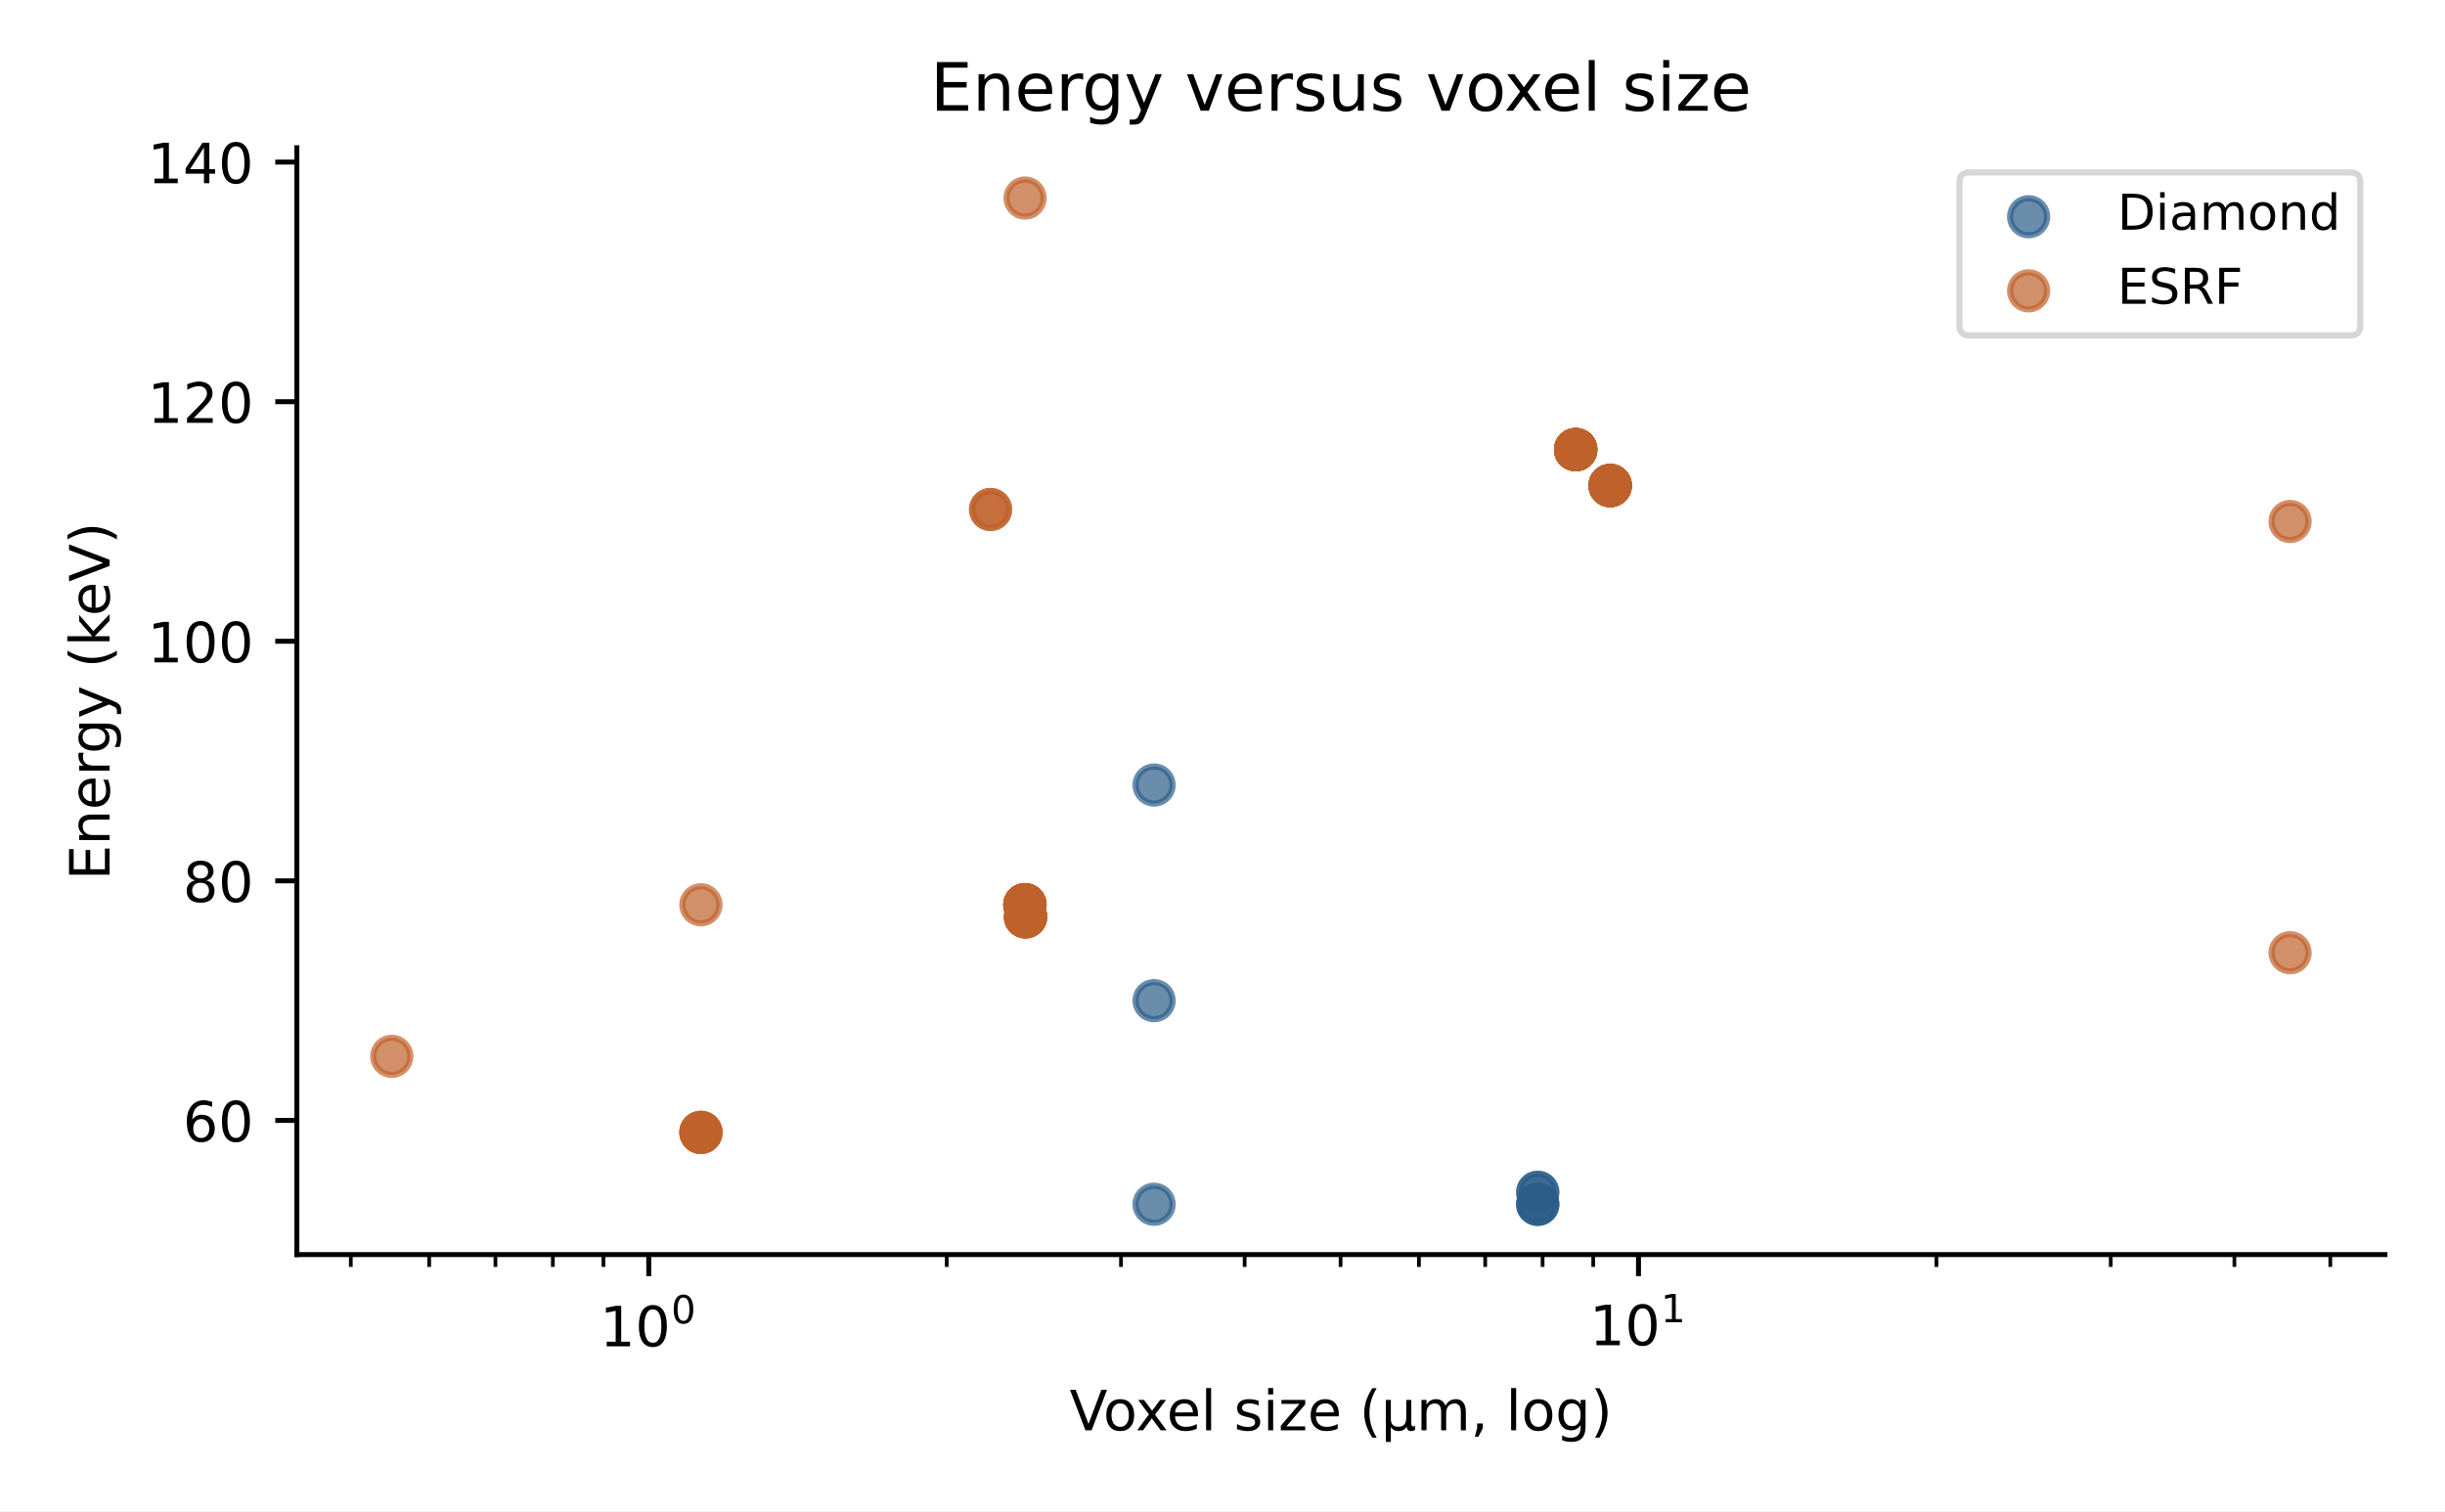
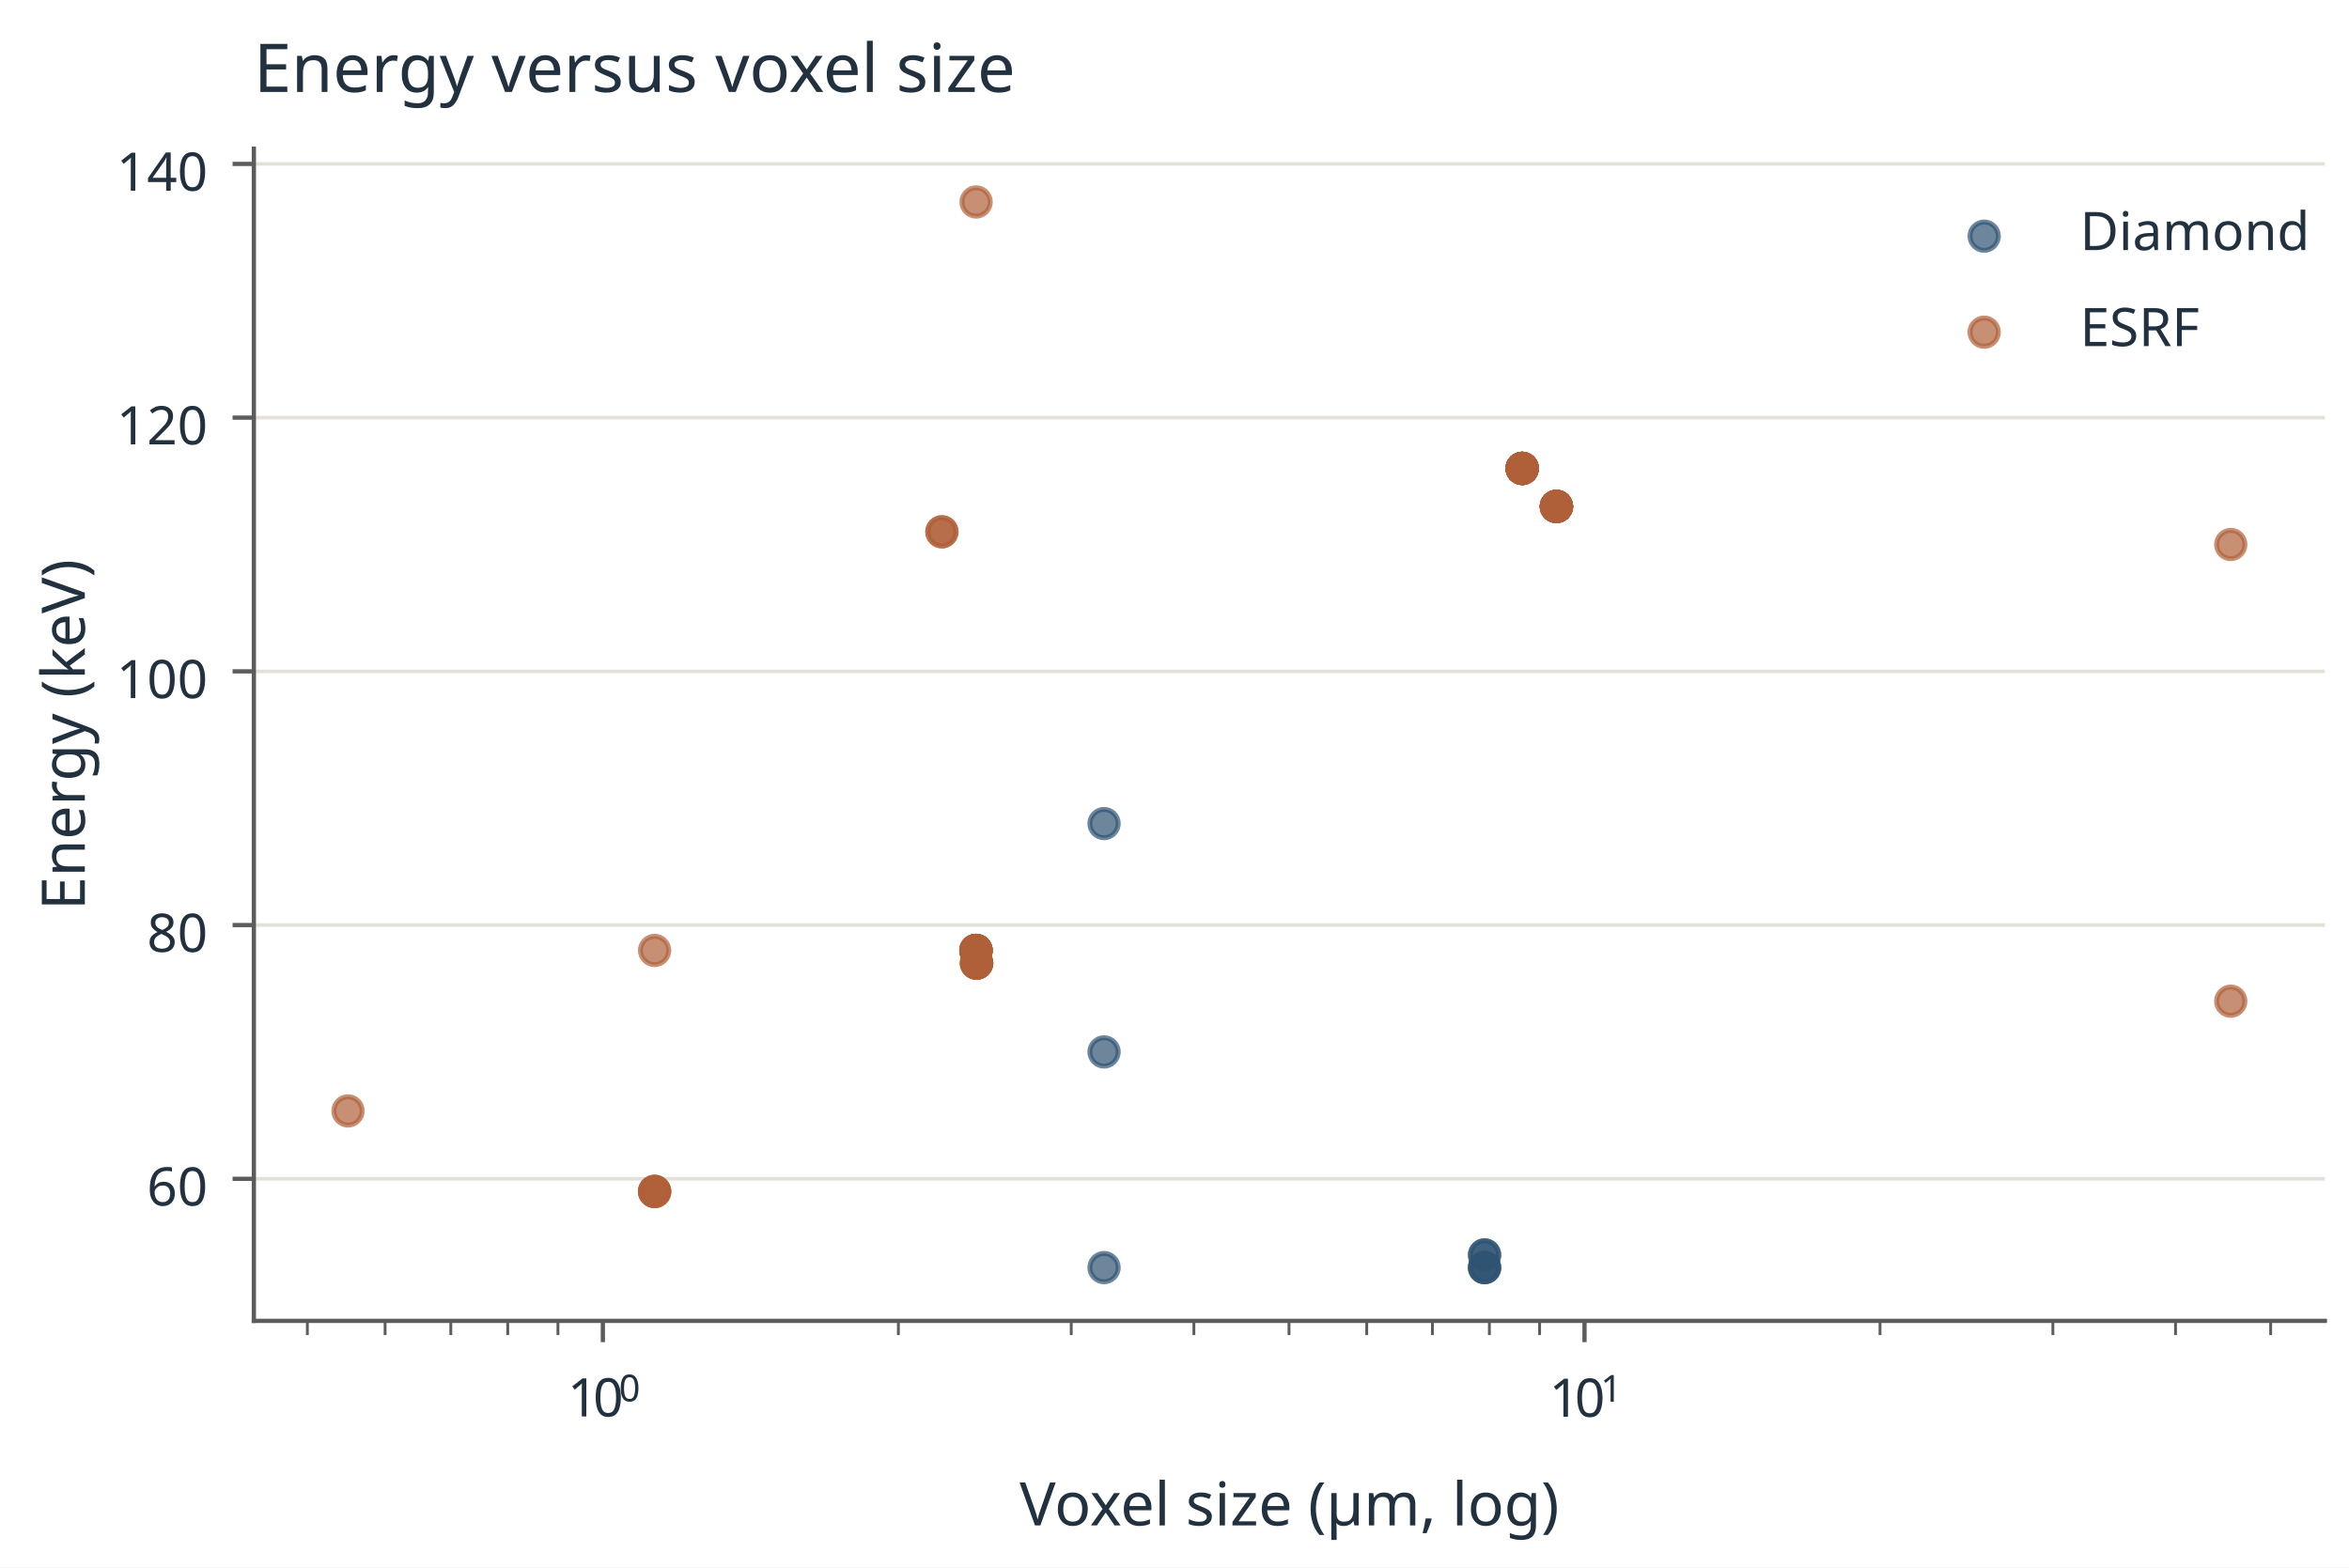
- <svg xmlns="http://www.w3.org/2000/svg" xmlns:xlink="http://www.w3.org/1999/xlink" width="396pt" height="244.8pt" viewBox="0 0 396 244.8" version="1.1">
+ <svg xmlns="http://www.w3.org/2000/svg" xmlns:xlink="http://www.w3.org/1999/xlink" width="331.2pt" height="221.04pt" viewBox="0 0 331.2 221.04" version="1.1">
  <defs>
    <style type="text/css">*{stroke-linejoin: round; stroke-linecap: butt}</style>
  </defs>
  <g id="figure_1">
    <g id="patch_1">
-       <path d="M 0 244.8  L 396 244.8  L 396 0  L 0 0  z " style="fill: #ffffff" />
+       <path d="M 0 221.04  L 331.2 221.04  L 331.2 0  L 0 0  z " style="fill: #ffffff" />
    </g>
    <g id="axes_1">
      <g id="patch_2">
-         <path d="M 48.082 203.196  L 386.28 203.196  L 386.28 23.925  L 48.082 23.925  z " style="fill: #ffffff" />
-       </g>
-       <g id="PathCollection_1">
-         <defs>
-           <path id="m88c95cbcda" d="M 0 3  C 0.796 3 1.559 2.684 2.121 2.121  C 2.684 1.559 3 0.796 3 0  C 3 -0.796 2.684 -1.559 2.121 -2.121  C 1.559 -2.684 0.796 -3 0 -3  C -0.796 -3 -1.559 -2.684 -2.121 -2.121  C -2.684 -1.559 -3 -0.796 -3 0  C -3 0.796 -2.684 1.559 -2.121 2.121  C -1.559 2.684 -0.796 3 0 3  z " style="stroke: #2b5d8a; stroke-opacity: 0.7" />
-         </defs>
-         <g clip-path="url(#pf3a7c015e3)">
-           <use xlink:href="#m88c95cbcda" x="249.055" y="195.047" style="fill: #2b5d8a; fill-opacity: 0.7; stroke: #2b5d8a; stroke-opacity: 0.7" />
-           <use xlink:href="#m88c95cbcda" x="186.917" y="195.047" style="fill: #2b5d8a; fill-opacity: 0.7; stroke: #2b5d8a; stroke-opacity: 0.7" />
-           <use xlink:href="#m88c95cbcda" x="249.055" y="195.047" style="fill: #2b5d8a; fill-opacity: 0.7; stroke: #2b5d8a; stroke-opacity: 0.7" />
-           <use xlink:href="#m88c95cbcda" x="186.917" y="162.064" style="fill: #2b5d8a; fill-opacity: 0.7; stroke: #2b5d8a; stroke-opacity: 0.7" />
-           <use xlink:href="#m88c95cbcda" x="186.917" y="127.142" style="fill: #2b5d8a; fill-opacity: 0.7; stroke: #2b5d8a; stroke-opacity: 0.7" />
-           <use xlink:href="#m88c95cbcda" x="249.055" y="195.047" style="fill: #2b5d8a; fill-opacity: 0.7; stroke: #2b5d8a; stroke-opacity: 0.7" />
-           <use xlink:href="#m88c95cbcda" x="249.055" y="193.107" style="fill: #2b5d8a; fill-opacity: 0.7; stroke: #2b5d8a; stroke-opacity: 0.7" />
-           <use xlink:href="#m88c95cbcda" x="249.055" y="193.107" style="fill: #2b5d8a; fill-opacity: 0.7; stroke: #2b5d8a; stroke-opacity: 0.7" />
-         </g>
-       </g>
-       <g id="PathCollection_2">
-         <defs>
-           <path id="mddfbf66aee" d="M 0 3  C 0.796 3 1.559 2.684 2.121 2.121  C 2.684 1.559 3 0.796 3 0  C 3 -0.796 2.684 -1.559 2.121 -2.121  C 1.559 -2.684 0.796 -3 0 -3  C -0.796 -3 -1.559 -2.684 -2.121 -2.121  C -2.684 -1.559 -3 -0.796 -3 0  C -3 0.796 -2.684 1.559 -2.121 2.121  C -1.559 2.684 -0.796 3 0 3  z " style="stroke: #c0612b; stroke-opacity: 0.7" />
-         </defs>
-         <g clip-path="url(#pf3a7c015e3)">
-           <use xlink:href="#mddfbf66aee" x="255.201" y="72.817" style="fill: #c0612b; fill-opacity: 0.7; stroke: #c0612b; stroke-opacity: 0.7" />
-           <use xlink:href="#mddfbf66aee" x="166.053" y="148.483" style="fill: #c0612b; fill-opacity: 0.7; stroke: #c0612b; stroke-opacity: 0.7" />
-           <use xlink:href="#mddfbf66aee" x="260.788" y="78.638" style="fill: #c0612b; fill-opacity: 0.7; stroke: #c0612b; stroke-opacity: 0.7" />
-           <use xlink:href="#mddfbf66aee" x="260.788" y="78.638" style="fill: #c0612b; fill-opacity: 0.7; stroke: #c0612b; stroke-opacity: 0.7" />
-           <use xlink:href="#mddfbf66aee" x="166.111" y="148.483" style="fill: #c0612b; fill-opacity: 0.7; stroke: #c0612b; stroke-opacity: 0.7" />
-           <use xlink:href="#mddfbf66aee" x="166.111" y="148.483" style="fill: #c0612b; fill-opacity: 0.7; stroke: #c0612b; stroke-opacity: 0.7" />
-           <use xlink:href="#mddfbf66aee" x="113.522" y="183.406" style="fill: #c0612b; fill-opacity: 0.7; stroke: #c0612b; stroke-opacity: 0.7" />
-           <use xlink:href="#mddfbf66aee" x="165.995" y="146.543" style="fill: #c0612b; fill-opacity: 0.7; stroke: #c0612b; stroke-opacity: 0.7" />
-           <use xlink:href="#mddfbf66aee" x="255.201" y="72.817" style="fill: #c0612b; fill-opacity: 0.7; stroke: #c0612b; stroke-opacity: 0.7" />
-           <use xlink:href="#mddfbf66aee" x="255.201" y="72.817" style="fill: #c0612b; fill-opacity: 0.7; stroke: #c0612b; stroke-opacity: 0.7" />
-           <use xlink:href="#mddfbf66aee" x="260.788" y="78.638" style="fill: #c0612b; fill-opacity: 0.7; stroke: #c0612b; stroke-opacity: 0.7" />
-           <use xlink:href="#mddfbf66aee" x="260.788" y="78.638" style="fill: #c0612b; fill-opacity: 0.7; stroke: #c0612b; stroke-opacity: 0.7" />
-           <use xlink:href="#mddfbf66aee" x="260.788" y="78.638" style="fill: #c0612b; fill-opacity: 0.7; stroke: #c0612b; stroke-opacity: 0.7" />
-           <use xlink:href="#mddfbf66aee" x="255.201" y="72.817" style="fill: #c0612b; fill-opacity: 0.7; stroke: #c0612b; stroke-opacity: 0.7" />
-           <use xlink:href="#mddfbf66aee" x="255.201" y="72.817" style="fill: #c0612b; fill-opacity: 0.7; stroke: #c0612b; stroke-opacity: 0.7" />
-           <use xlink:href="#mddfbf66aee" x="165.995" y="146.543" style="fill: #c0612b; fill-opacity: 0.7; stroke: #c0612b; stroke-opacity: 0.7" />
-           <use xlink:href="#mddfbf66aee" x="255.201" y="72.817" style="fill: #c0612b; fill-opacity: 0.7; stroke: #c0612b; stroke-opacity: 0.7" />
-           <use xlink:href="#mddfbf66aee" x="255.201" y="72.817" style="fill: #c0612b; fill-opacity: 0.7; stroke: #c0612b; stroke-opacity: 0.7" />
-           <use xlink:href="#mddfbf66aee" x="160.439" y="82.518" style="fill: #c0612b; fill-opacity: 0.7; stroke: #c0612b; stroke-opacity: 0.7" />
-           <use xlink:href="#mddfbf66aee" x="260.788" y="78.638" style="fill: #c0612b; fill-opacity: 0.7; stroke: #c0612b; stroke-opacity: 0.7" />
-           <use xlink:href="#mddfbf66aee" x="255.201" y="72.817" style="fill: #c0612b; fill-opacity: 0.7; stroke: #c0612b; stroke-opacity: 0.7" />
-           <use xlink:href="#mddfbf66aee" x="255.201" y="72.817" style="fill: #c0612b; fill-opacity: 0.7; stroke: #c0612b; stroke-opacity: 0.7" />
-           <use xlink:href="#mddfbf66aee" x="255.201" y="72.817" style="fill: #c0612b; fill-opacity: 0.7; stroke: #c0612b; stroke-opacity: 0.7" />
-           <use xlink:href="#mddfbf66aee" x="255.201" y="72.817" style="fill: #c0612b; fill-opacity: 0.7; stroke: #c0612b; stroke-opacity: 0.7" />
-           <use xlink:href="#mddfbf66aee" x="160.439" y="82.518" style="fill: #c0612b; fill-opacity: 0.7; stroke: #c0612b; stroke-opacity: 0.7" />
-           <use xlink:href="#mddfbf66aee" x="260.788" y="78.638" style="fill: #c0612b; fill-opacity: 0.7; stroke: #c0612b; stroke-opacity: 0.7" />
-           <use xlink:href="#mddfbf66aee" x="63.455" y="171.086" style="fill: #c0612b; fill-opacity: 0.7; stroke: #c0612b; stroke-opacity: 0.7" />
-           <use xlink:href="#mddfbf66aee" x="255.201" y="72.817" style="fill: #c0612b; fill-opacity: 0.7; stroke: #c0612b; stroke-opacity: 0.7" />
-           <use xlink:href="#mddfbf66aee" x="260.788" y="78.638" style="fill: #c0612b; fill-opacity: 0.7; stroke: #c0612b; stroke-opacity: 0.7" />
-           <use xlink:href="#mddfbf66aee" x="260.788" y="78.638" style="fill: #c0612b; fill-opacity: 0.7; stroke: #c0612b; stroke-opacity: 0.7" />
-           <use xlink:href="#mddfbf66aee" x="113.522" y="183.406" style="fill: #c0612b; fill-opacity: 0.7; stroke: #c0612b; stroke-opacity: 0.7" />
-           <use xlink:href="#mddfbf66aee" x="165.995" y="146.543" style="fill: #c0612b; fill-opacity: 0.7; stroke: #c0612b; stroke-opacity: 0.7" />
-           <use xlink:href="#mddfbf66aee" x="260.788" y="78.638" style="fill: #c0612b; fill-opacity: 0.7; stroke: #c0612b; stroke-opacity: 0.7" />
-           <use xlink:href="#mddfbf66aee" x="260.818" y="78.638" style="fill: #c0612b; fill-opacity: 0.7; stroke: #c0612b; stroke-opacity: 0.7" />
-           <use xlink:href="#mddfbf66aee" x="166.111" y="148.483" style="fill: #c0612b; fill-opacity: 0.7; stroke: #c0612b; stroke-opacity: 0.7" />
-           <use xlink:href="#mddfbf66aee" x="260.788" y="78.638" style="fill: #c0612b; fill-opacity: 0.7; stroke: #c0612b; stroke-opacity: 0.7" />
-           <use xlink:href="#mddfbf66aee" x="166.111" y="148.483" style="fill: #c0612b; fill-opacity: 0.7; stroke: #c0612b; stroke-opacity: 0.7" />
-           <use xlink:href="#mddfbf66aee" x="260.788" y="78.638" style="fill: #c0612b; fill-opacity: 0.7; stroke: #c0612b; stroke-opacity: 0.7" />
-           <use xlink:href="#mddfbf66aee" x="260.788" y="78.638" style="fill: #c0612b; fill-opacity: 0.7; stroke: #c0612b; stroke-opacity: 0.7" />
-           <use xlink:href="#mddfbf66aee" x="166.111" y="148.483" style="fill: #c0612b; fill-opacity: 0.7; stroke: #c0612b; stroke-opacity: 0.7" />
-           <use xlink:href="#mddfbf66aee" x="255.201" y="72.817" style="fill: #c0612b; fill-opacity: 0.7; stroke: #c0612b; stroke-opacity: 0.7" />
-           <use xlink:href="#mddfbf66aee" x="165.995" y="146.543" style="fill: #c0612b; fill-opacity: 0.7; stroke: #c0612b; stroke-opacity: 0.7" />
-           <use xlink:href="#mddfbf66aee" x="255.201" y="72.817" style="fill: #c0612b; fill-opacity: 0.7; stroke: #c0612b; stroke-opacity: 0.7" />
-           <use xlink:href="#mddfbf66aee" x="255.201" y="72.817" style="fill: #c0612b; fill-opacity: 0.7; stroke: #c0612b; stroke-opacity: 0.7" />
-           <use xlink:href="#mddfbf66aee" x="165.995" y="146.543" style="fill: #c0612b; fill-opacity: 0.7; stroke: #c0612b; stroke-opacity: 0.7" />
-           <use xlink:href="#mddfbf66aee" x="260.788" y="78.638" style="fill: #c0612b; fill-opacity: 0.7; stroke: #c0612b; stroke-opacity: 0.7" />
-           <use xlink:href="#mddfbf66aee" x="165.995" y="146.543" style="fill: #c0612b; fill-opacity: 0.7; stroke: #c0612b; stroke-opacity: 0.7" />
-           <use xlink:href="#mddfbf66aee" x="113.522" y="183.406" style="fill: #c0612b; fill-opacity: 0.7; stroke: #c0612b; stroke-opacity: 0.7" />
-           <use xlink:href="#mddfbf66aee" x="165.995" y="146.543" style="fill: #c0612b; fill-opacity: 0.7; stroke: #c0612b; stroke-opacity: 0.7" />
-           <use xlink:href="#mddfbf66aee" x="165.995" y="146.543" style="fill: #c0612b; fill-opacity: 0.7; stroke: #c0612b; stroke-opacity: 0.7" />
-           <use xlink:href="#mddfbf66aee" x="165.995" y="146.543" style="fill: #c0612b; fill-opacity: 0.7; stroke: #c0612b; stroke-opacity: 0.7" />
-           <use xlink:href="#mddfbf66aee" x="113.522" y="183.406" style="fill: #c0612b; fill-opacity: 0.7; stroke: #c0612b; stroke-opacity: 0.7" />
-           <use xlink:href="#mddfbf66aee" x="166.024" y="146.543" style="fill: #c0612b; fill-opacity: 0.7; stroke: #c0612b; stroke-opacity: 0.7" />
-           <use xlink:href="#mddfbf66aee" x="370.907" y="84.458" style="fill: #c0612b; fill-opacity: 0.7; stroke: #c0612b; stroke-opacity: 0.7" />
-           <use xlink:href="#mddfbf66aee" x="370.907" y="154.304" style="fill: #c0612b; fill-opacity: 0.7; stroke: #c0612b; stroke-opacity: 0.7" />
-           <use xlink:href="#mddfbf66aee" x="166.024" y="146.543" style="fill: #c0612b; fill-opacity: 0.7; stroke: #c0612b; stroke-opacity: 0.7" />
-           <use xlink:href="#mddfbf66aee" x="113.522" y="146.543" style="fill: #c0612b; fill-opacity: 0.7; stroke: #c0612b; stroke-opacity: 0.7" />
-           <use xlink:href="#mddfbf66aee" x="166.024" y="32.074" style="fill: #c0612b; fill-opacity: 0.7; stroke: #c0612b; stroke-opacity: 0.7" />
-         </g>
+         <path d="M 35.792 186.26  L 327.8 186.26  L 327.8 20.966  L 35.792 20.966  z " style="fill: #ffffff" />
      </g>
      <g id="matplotlib.axis_1">
        <g id="xtick_1">
          <g id="line2d_1">
            <defs>
-               <path id="m872e40d822" d="M 0 0  L 0 3.5  " style="stroke: #000000; stroke-width: 0.8" />
+               <path id="ma3e9cb1369" d="M 0 0  L 0 3  " style="stroke: #5c5c5c; stroke-width: 0.6" />
            </defs>
            <g>
-               <use xlink:href="#m872e40d822" x="105.075" y="203.196" style="stroke: #000000; stroke-width: 0.8" />
+               <use xlink:href="#ma3e9cb1369" x="85.002" y="186.26" style="fill: #5c5c5c; stroke: #5c5c5c; stroke-width: 0.6" />
            </g>
          </g>
          <g id="text_1">
-             <g transform="translate(97.15522 218.6558)">
+             <g style="fill: #22313f" transform="translate(80.01411 200.3125)">
              <text>
-                 <tspan x="0" y="-0.602" style="font-size: 9px; font-family: 'DejaVu Sans'">1</tspan>
-                 <tspan x="5.726" y="-0.602" style="font-size: 9px; font-family: 'DejaVu Sans'">0</tspan>
-                 <tspan x="11.538" y="-4.319" style="font-size: 6.3px; font-family: 'DejaVu Sans'">0</tspan>
+                 <tspan x="0" y="-0.575" style="font-size: 7.5px; font-family: 'EB Garamond'; fill: #22313f">1</tspan>
+                 <tspan x="3.6" y="-0.575" style="font-size: 7.5px; font-family: 'EB Garamond'; fill: #22313f">0</tspan>
+                 <tspan x="7.253" y="-2.697" style="font-size: 5.25px; font-family: 'EB Garamond'; fill: #22313f">0</tspan>
              </text>
            </g>
          </g>
        </g>
        <g id="xtick_2">
          <g id="line2d_2">
            <g>
-               <use xlink:href="#m872e40d822" x="265.378" y="203.196" style="stroke: #000000; stroke-width: 0.8" />
+               <use xlink:href="#ma3e9cb1369" x="223.41" y="186.26" style="fill: #5c5c5c; stroke: #5c5c5c; stroke-width: 0.6" />
            </g>
          </g>
          <g id="text_2">
-             <g transform="translate(257.4576 218.5658)">
+             <g style="fill: #22313f" transform="translate(218.4227 200.3125)">
              <text>
-                 <tspan x="0" y="-0.689" style="font-size: 9px; font-family: 'DejaVu Sans'">1</tspan>
-                 <tspan x="5.726" y="-0.689" style="font-size: 9px; font-family: 'DejaVu Sans'">0</tspan>
-                 <tspan x="11.538" y="-4.406" style="font-size: 6.3px; font-family: 'DejaVu Sans'">1</tspan>
+                 <tspan x="0" y="-0.531" style="font-size: 7.5px; font-family: 'EB Garamond'; fill: #22313f">1</tspan>
+                 <tspan x="3.6" y="-0.531" style="font-size: 7.5px; font-family: 'EB Garamond'; fill: #22313f">0</tspan>
+                 <tspan x="7.253" y="-2.653" style="font-size: 5.25px; font-family: 'EB Garamond'; fill: #22313f">1</tspan>
              </text>
            </g>
          </g>
        </g>
        <g id="xtick_3">
          <g id="line2d_3">
            <defs>
-               <path id="m4660624a3a" d="M 0 0  L 0 2  " style="stroke: #000000; stroke-width: 0.6" />
+               <path id="m1335649e1a" d="M 0 0  L 0 2  " style="stroke: #5c5c5c; stroke-width: 0.4" />
            </defs>
            <g>
-               <use xlink:href="#m4660624a3a" x="56.819" y="203.196" style="stroke: #000000; stroke-width: 0.6" />
+               <use xlink:href="#m1335649e1a" x="43.336" y="186.26" style="fill: #5c5c5c; stroke: #5c5c5c; stroke-width: 0.4" />
            </g>
          </g>
        </g>
        <g id="xtick_4">
          <g id="line2d_4">
            <g>
-               <use xlink:href="#m4660624a3a" x="69.512" y="203.196" style="stroke: #000000; stroke-width: 0.6" />
+               <use xlink:href="#m1335649e1a" x="54.296" y="186.26" style="fill: #5c5c5c; stroke: #5c5c5c; stroke-width: 0.4" />
            </g>
          </g>
        </g>
        <g id="xtick_5">
          <g id="line2d_5">
            <g>
-               <use xlink:href="#m4660624a3a" x="80.244" y="203.196" style="stroke: #000000; stroke-width: 0.6" />
+               <use xlink:href="#m1335649e1a" x="63.562" y="186.26" style="fill: #5c5c5c; stroke: #5c5c5c; stroke-width: 0.4" />
            </g>
          </g>
        </g>
        <g id="xtick_6">
          <g id="line2d_6">
            <g>
-               <use xlink:href="#m4660624a3a" x="89.54" y="203.196" style="stroke: #000000; stroke-width: 0.6" />
+               <use xlink:href="#m1335649e1a" x="71.588" y="186.26" style="fill: #5c5c5c; stroke: #5c5c5c; stroke-width: 0.4" />
            </g>
          </g>
        </g>
        <g id="xtick_7">
          <g id="line2d_7">
            <g>
-               <use xlink:href="#m4660624a3a" x="97.74" y="203.196" style="stroke: #000000; stroke-width: 0.6" />
+               <use xlink:href="#m1335649e1a" x="78.668" y="186.26" style="fill: #5c5c5c; stroke: #5c5c5c; stroke-width: 0.4" />
            </g>
          </g>
        </g>
        <g id="xtick_8">
          <g id="line2d_8">
            <g>
-               <use xlink:href="#m4660624a3a" x="153.331" y="203.196" style="stroke: #000000; stroke-width: 0.6" />
+               <use xlink:href="#m1335649e1a" x="126.667" y="186.26" style="fill: #5c5c5c; stroke: #5c5c5c; stroke-width: 0.4" />
            </g>
          </g>
        </g>
        <g id="xtick_9">
          <g id="line2d_9">
            <g>
-               <use xlink:href="#m4660624a3a" x="181.559" y="203.196" style="stroke: #000000; stroke-width: 0.6" />
+               <use xlink:href="#m1335649e1a" x="151.039" y="186.26" style="fill: #5c5c5c; stroke: #5c5c5c; stroke-width: 0.4" />
            </g>
          </g>
        </g>
        <g id="xtick_10">
          <g id="line2d_10">
            <g>
-               <use xlink:href="#m4660624a3a" x="201.587" y="203.196" style="stroke: #000000; stroke-width: 0.6" />
+               <use xlink:href="#m1335649e1a" x="168.332" y="186.26" style="fill: #5c5c5c; stroke: #5c5c5c; stroke-width: 0.4" />
            </g>
          </g>
        </g>
        <g id="xtick_11">
          <g id="line2d_11">
            <g>
-               <use xlink:href="#m4660624a3a" x="217.122" y="203.196" style="stroke: #000000; stroke-width: 0.6" />
+               <use xlink:href="#m1335649e1a" x="181.745" y="186.26" style="fill: #5c5c5c; stroke: #5c5c5c; stroke-width: 0.4" />
            </g>
          </g>
        </g>
        <g id="xtick_12">
          <g id="line2d_12">
            <g>
-               <use xlink:href="#m4660624a3a" x="229.815" y="203.196" style="stroke: #000000; stroke-width: 0.6" />
+               <use xlink:href="#m1335649e1a" x="192.704" y="186.26" style="fill: #5c5c5c; stroke: #5c5c5c; stroke-width: 0.4" />
            </g>
          </g>
        </g>
        <g id="xtick_13">
          <g id="line2d_13">
            <g>
-               <use xlink:href="#m4660624a3a" x="240.546" y="203.196" style="stroke: #000000; stroke-width: 0.6" />
+               <use xlink:href="#m1335649e1a" x="201.97" y="186.26" style="fill: #5c5c5c; stroke: #5c5c5c; stroke-width: 0.4" />
            </g>
          </g>
        </g>
        <g id="xtick_14">
          <g id="line2d_14">
            <g>
-               <use xlink:href="#m4660624a3a" x="249.843" y="203.196" style="stroke: #000000; stroke-width: 0.6" />
+               <use xlink:href="#m1335649e1a" x="209.997" y="186.26" style="fill: #5c5c5c; stroke: #5c5c5c; stroke-width: 0.4" />
            </g>
          </g>
        </g>
        <g id="xtick_15">
          <g id="line2d_15">
            <g>
-               <use xlink:href="#m4660624a3a" x="258.043" y="203.196" style="stroke: #000000; stroke-width: 0.6" />
+               <use xlink:href="#m1335649e1a" x="217.077" y="186.26" style="fill: #5c5c5c; stroke: #5c5c5c; stroke-width: 0.4" />
            </g>
          </g>
        </g>
        <g id="xtick_16">
          <g id="line2d_16">
            <g>
-               <use xlink:href="#m4660624a3a" x="313.633" y="203.196" style="stroke: #000000; stroke-width: 0.6" />
+               <use xlink:href="#m1335649e1a" x="265.075" y="186.26" style="fill: #5c5c5c; stroke: #5c5c5c; stroke-width: 0.4" />
            </g>
          </g>
        </g>
        <g id="xtick_17">
          <g id="line2d_17">
            <g>
-               <use xlink:href="#m4660624a3a" x="341.861" y="203.196" style="stroke: #000000; stroke-width: 0.6" />
+               <use xlink:href="#m1335649e1a" x="289.448" y="186.26" style="fill: #5c5c5c; stroke: #5c5c5c; stroke-width: 0.4" />
            </g>
          </g>
        </g>
        <g id="xtick_18">
          <g id="line2d_18">
            <g>
-               <use xlink:href="#m4660624a3a" x="361.889" y="203.196" style="stroke: #000000; stroke-width: 0.6" />
+               <use xlink:href="#m1335649e1a" x="306.741" y="186.26" style="fill: #5c5c5c; stroke: #5c5c5c; stroke-width: 0.4" />
            </g>
          </g>
        </g>
        <g id="xtick_19">
          <g id="line2d_19">
            <g>
-               <use xlink:href="#m4660624a3a" x="377.424" y="203.196" style="stroke: #000000; stroke-width: 0.6" />
+               <use xlink:href="#m1335649e1a" x="320.154" y="186.26" style="fill: #5c5c5c; stroke: #5c5c5c; stroke-width: 0.4" />
            </g>
          </g>
        </g>
        <g id="text_3">
-           <text style="font-size: 9px; font-family: 'DejaVu Sans'; text-anchor: middle" x="217.181" y="231.656" transform="rotate(-0 217.1811 231.6565)">Voxel size (µm, log)</text>
+           <text style="font-size: 8.5px; font-family: 'EB Garamond'; text-anchor: middle; fill: #22313f" x="181.796" y="215.107" transform="rotate(-0 181.7962 215.107)">Voxel size (µm, log)</text>
        </g>
      </g>
      <g id="matplotlib.axis_2">
        <g id="ytick_1">
          <g id="line2d_20">
+             <path d="M 35.792 166.224  L 327.8 166.224  " clip-path="url(#p7a335a9dd4)" style="fill: none; stroke: #e3e0d8; stroke-width: 0.5; stroke-linecap: square" />
+           </g>
+           <g id="line2d_21">
            <defs>
-               <path id="mcd99caf2d2" d="M 0 0  L -3.5 0  " style="stroke: #000000; stroke-width: 0.8" />
+               <path id="mfcadc57957" d="M 0 0  L -3 0  " style="stroke: #5c5c5c; stroke-width: 0.6" />
            </defs>
            <g>
-               <use xlink:href="#mcd99caf2d2" x="48.082" y="181.466" style="stroke: #000000; stroke-width: 0.8" />
+               <use xlink:href="#mfcadc57957" x="35.792" y="166.224" style="fill: #5c5c5c; stroke: #5c5c5c; stroke-width: 0.6" />
            </g>
          </g>
          <g id="text_4">
-             <text style="font-size: 9px; font-family: 'DejaVu Sans'; text-anchor: end" x="41.082" y="184.885" transform="rotate(-0 41.08211 184.885)">60</text>
+             <text style="font-size: 7.5px; font-family: 'EB Garamond'; text-anchor: end; fill: #22313f" x="29.293" y="170.001" transform="rotate(-0 29.2925 170.0007)">60</text>
          </g>
        </g>
        <g id="ytick_2">
-           <g id="line2d_21">
-             <g>
-               <use xlink:href="#mcd99caf2d2" x="48.082" y="142.663" style="stroke: #000000; stroke-width: 0.8" />
+           <g id="line2d_22">
+             <path d="M 35.792 130.447  L 327.8 130.447  " clip-path="url(#p7a335a9dd4)" style="fill: none; stroke: #e3e0d8; stroke-width: 0.5; stroke-linecap: square" />
+           </g>
+           <g id="line2d_23">
+             <g>
+               <use xlink:href="#mfcadc57957" x="35.792" y="130.447" style="fill: #5c5c5c; stroke: #5c5c5c; stroke-width: 0.6" />
            </g>
          </g>
          <g id="text_5">
-             <text style="font-size: 9px; font-family: 'DejaVu Sans'; text-anchor: end" x="41.082" y="146.082" transform="rotate(-0 41.08211 146.0819)">80</text>
+             <text style="font-size: 7.5px; font-family: 'EB Garamond'; text-anchor: end; fill: #22313f" x="29.293" y="134.223" transform="rotate(-0 29.2925 134.2229)">80</text>
          </g>
        </g>
        <g id="ytick_3">
-           <g id="line2d_22">
-             <g>
-               <use xlink:href="#mcd99caf2d2" x="48.082" y="103.86" style="stroke: #000000; stroke-width: 0.8" />
+           <g id="line2d_24">
+             <path d="M 35.792 94.669  L 327.8 94.669  " clip-path="url(#p7a335a9dd4)" style="fill: none; stroke: #e3e0d8; stroke-width: 0.5; stroke-linecap: square" />
+           </g>
+           <g id="line2d_25">
+             <g>
+               <use xlink:href="#mfcadc57957" x="35.792" y="94.669" style="fill: #5c5c5c; stroke: #5c5c5c; stroke-width: 0.6" />
            </g>
          </g>
          <g id="text_6">
-             <text style="font-size: 9px; font-family: 'DejaVu Sans'; text-anchor: end" x="41.082" y="107.279" transform="rotate(-0 41.08211 107.2788)">100</text>
+             <text style="font-size: 7.5px; font-family: 'EB Garamond'; text-anchor: end; fill: #22313f" x="29.293" y="98.445" transform="rotate(-0 29.2925 98.44505)">100</text>
          </g>
        </g>
        <g id="ytick_4">
-           <g id="line2d_23">
-             <g>
-               <use xlink:href="#mcd99caf2d2" x="48.082" y="65.057" style="stroke: #000000; stroke-width: 0.8" />
+           <g id="line2d_26">
+             <path d="M 35.792 58.891  L 327.8 58.891  " clip-path="url(#p7a335a9dd4)" style="fill: none; stroke: #e3e0d8; stroke-width: 0.5; stroke-linecap: square" />
+           </g>
+           <g id="line2d_27">
+             <g>
+               <use xlink:href="#mfcadc57957" x="35.792" y="58.891" style="fill: #5c5c5c; stroke: #5c5c5c; stroke-width: 0.6" />
            </g>
          </g>
          <g id="text_7">
-             <text style="font-size: 9px; font-family: 'DejaVu Sans'; text-anchor: end" x="41.082" y="68.476" transform="rotate(-0 41.08211 68.4757)">120</text>
+             <text style="font-size: 7.5px; font-family: 'EB Garamond'; text-anchor: end; fill: #22313f" x="29.293" y="62.667" transform="rotate(-0 29.2925 62.66723)">120</text>
          </g>
        </g>
        <g id="ytick_5">
-           <g id="line2d_24">
-             <g>
-               <use xlink:href="#mcd99caf2d2" x="48.082" y="26.254" style="stroke: #000000; stroke-width: 0.8" />
+           <g id="line2d_28">
+             <path d="M 35.792 23.113  L 327.8 23.113  " clip-path="url(#p7a335a9dd4)" style="fill: none; stroke: #e3e0d8; stroke-width: 0.5; stroke-linecap: square" />
+           </g>
+           <g id="line2d_29">
+             <g>
+               <use xlink:href="#mfcadc57957" x="35.792" y="23.113" style="fill: #5c5c5c; stroke: #5c5c5c; stroke-width: 0.6" />
            </g>
          </g>
          <g id="text_8">
-             <text style="font-size: 9px; font-family: 'DejaVu Sans'; text-anchor: end" x="41.082" y="29.673" transform="rotate(-0 41.08211 29.6726)">140</text>
+             <text style="font-size: 7.5px; font-family: 'EB Garamond'; text-anchor: end; fill: #22313f" x="29.293" y="26.889" transform="rotate(-0 29.2925 26.88942)">140</text>
          </g>
        </g>
        <g id="text_9">
-           <text style="font-size: 9px; font-family: 'DejaVu Sans'; text-anchor: middle" x="17.741" y="113.561" transform="rotate(-90 17.74125 113.5606)">Energy (keV)</text>
+           <text style="font-size: 8.5px; font-family: 'EB Garamond'; text-anchor: middle; fill: #22313f" x="11.96" y="103.613" transform="rotate(-90 11.9595 103.6132)">Energy (keV)</text>
+         </g>
+       </g>
+       <g id="PathCollection_1">
+         <defs>
+           <path id="m1054b0e7c2" d="M 0 2  C 0.53 2 1.039 1.789 1.414 1.414  C 1.789 1.039 2 0.53 2 0  C 2 -0.53 1.789 -1.039 1.414 -1.414  C 1.039 -1.789 0.53 -2 0 -2  C -0.53 -2 -1.039 -1.789 -1.414 -1.414  C -1.789 -1.039 -2 -0.53 -2 0  C -2 0.53 -1.789 1.039 -1.414 1.414  C -1.039 1.789 -0.53 2 0 2  z " style="stroke: #2f5373; stroke-opacity: 0.7; stroke-width: 0.7" />
+         </defs>
+         <g clip-path="url(#p7a335a9dd4)">
+           <use xlink:href="#m1054b0e7c2" x="209.317" y="178.747" style="fill: #2f5373; fill-opacity: 0.7; stroke: #2f5373; stroke-opacity: 0.7; stroke-width: 0.7" />
+           <use xlink:href="#m1054b0e7c2" x="155.665" y="178.747" style="fill: #2f5373; fill-opacity: 0.7; stroke: #2f5373; stroke-opacity: 0.7; stroke-width: 0.7" />
+           <use xlink:href="#m1054b0e7c2" x="209.317" y="178.747" style="fill: #2f5373; fill-opacity: 0.7; stroke: #2f5373; stroke-opacity: 0.7; stroke-width: 0.7" />
+           <use xlink:href="#m1054b0e7c2" x="155.665" y="148.336" style="fill: #2f5373; fill-opacity: 0.7; stroke: #2f5373; stroke-opacity: 0.7; stroke-width: 0.7" />
+           <use xlink:href="#m1054b0e7c2" x="155.665" y="116.135" style="fill: #2f5373; fill-opacity: 0.7; stroke: #2f5373; stroke-opacity: 0.7; stroke-width: 0.7" />
+           <use xlink:href="#m1054b0e7c2" x="209.317" y="178.747" style="fill: #2f5373; fill-opacity: 0.7; stroke: #2f5373; stroke-opacity: 0.7; stroke-width: 0.7" />
+           <use xlink:href="#m1054b0e7c2" x="209.317" y="176.958" style="fill: #2f5373; fill-opacity: 0.7; stroke: #2f5373; stroke-opacity: 0.7; stroke-width: 0.7" />
+           <use xlink:href="#m1054b0e7c2" x="209.317" y="176.958" style="fill: #2f5373; fill-opacity: 0.7; stroke: #2f5373; stroke-opacity: 0.7; stroke-width: 0.7" />
+         </g>
+       </g>
+       <g id="PathCollection_2">
+         <defs>
+           <path id="m695d8ad571" d="M 0 2  C 0.53 2 1.039 1.789 1.414 1.414  C 1.789 1.039 2 0.53 2 0  C 2 -0.53 1.789 -1.039 1.414 -1.414  C 1.039 -1.789 0.53 -2 0 -2  C -0.53 -2 -1.039 -1.789 -1.414 -1.414  C -1.789 -1.039 -2 -0.53 -2 0  C -2 0.53 -1.789 1.039 -1.414 1.414  C -1.039 1.789 -0.53 2 0 2  z " style="stroke: #b0603a; stroke-opacity: 0.7; stroke-width: 0.7" />
+         </defs>
+         <g clip-path="url(#p7a335a9dd4)">
+           <use xlink:href="#m695d8ad571" x="214.623" y="66.047" style="fill: #b0603a; fill-opacity: 0.7; stroke: #b0603a; stroke-opacity: 0.7; stroke-width: 0.7" />
+           <use xlink:href="#m695d8ad571" x="137.651" y="135.813" style="fill: #b0603a; fill-opacity: 0.7; stroke: #b0603a; stroke-opacity: 0.7; stroke-width: 0.7" />
+           <use xlink:href="#m695d8ad571" x="219.447" y="71.413" style="fill: #b0603a; fill-opacity: 0.7; stroke: #b0603a; stroke-opacity: 0.7; stroke-width: 0.7" />
+           <use xlink:href="#m695d8ad571" x="219.447" y="71.413" style="fill: #b0603a; fill-opacity: 0.7; stroke: #b0603a; stroke-opacity: 0.7; stroke-width: 0.7" />
+           <use xlink:href="#m695d8ad571" x="137.701" y="135.813" style="fill: #b0603a; fill-opacity: 0.7; stroke: #b0603a; stroke-opacity: 0.7; stroke-width: 0.7" />
+           <use xlink:href="#m695d8ad571" x="137.701" y="135.813" style="fill: #b0603a; fill-opacity: 0.7; stroke: #b0603a; stroke-opacity: 0.7; stroke-width: 0.7" />
+           <use xlink:href="#m695d8ad571" x="92.295" y="168.013" style="fill: #b0603a; fill-opacity: 0.7; stroke: #b0603a; stroke-opacity: 0.7; stroke-width: 0.7" />
+           <use xlink:href="#m695d8ad571" x="137.601" y="134.024" style="fill: #b0603a; fill-opacity: 0.7; stroke: #b0603a; stroke-opacity: 0.7; stroke-width: 0.7" />
+           <use xlink:href="#m695d8ad571" x="214.623" y="66.047" style="fill: #b0603a; fill-opacity: 0.7; stroke: #b0603a; stroke-opacity: 0.7; stroke-width: 0.7" />
+           <use xlink:href="#m695d8ad571" x="214.623" y="66.047" style="fill: #b0603a; fill-opacity: 0.7; stroke: #b0603a; stroke-opacity: 0.7; stroke-width: 0.7" />
+           <use xlink:href="#m695d8ad571" x="219.447" y="71.413" style="fill: #b0603a; fill-opacity: 0.7; stroke: #b0603a; stroke-opacity: 0.7; stroke-width: 0.7" />
+           <use xlink:href="#m695d8ad571" x="219.447" y="71.413" style="fill: #b0603a; fill-opacity: 0.7; stroke: #b0603a; stroke-opacity: 0.7; stroke-width: 0.7" />
+           <use xlink:href="#m695d8ad571" x="219.447" y="71.413" style="fill: #b0603a; fill-opacity: 0.7; stroke: #b0603a; stroke-opacity: 0.7; stroke-width: 0.7" />
+           <use xlink:href="#m695d8ad571" x="214.623" y="66.047" style="fill: #b0603a; fill-opacity: 0.7; stroke: #b0603a; stroke-opacity: 0.7; stroke-width: 0.7" />
+           <use xlink:href="#m695d8ad571" x="214.623" y="66.047" style="fill: #b0603a; fill-opacity: 0.7; stroke: #b0603a; stroke-opacity: 0.7; stroke-width: 0.7" />
+           <use xlink:href="#m695d8ad571" x="137.601" y="134.024" style="fill: #b0603a; fill-opacity: 0.7; stroke: #b0603a; stroke-opacity: 0.7; stroke-width: 0.7" />
+           <use xlink:href="#m695d8ad571" x="214.623" y="66.047" style="fill: #b0603a; fill-opacity: 0.7; stroke: #b0603a; stroke-opacity: 0.7; stroke-width: 0.7" />
+           <use xlink:href="#m695d8ad571" x="214.623" y="66.047" style="fill: #b0603a; fill-opacity: 0.7; stroke: #b0603a; stroke-opacity: 0.7; stroke-width: 0.7" />
+           <use xlink:href="#m695d8ad571" x="132.804" y="74.991" style="fill: #b0603a; fill-opacity: 0.7; stroke: #b0603a; stroke-opacity: 0.7; stroke-width: 0.7" />
+           <use xlink:href="#m695d8ad571" x="219.447" y="71.413" style="fill: #b0603a; fill-opacity: 0.7; stroke: #b0603a; stroke-opacity: 0.7; stroke-width: 0.7" />
+           <use xlink:href="#m695d8ad571" x="214.623" y="66.047" style="fill: #b0603a; fill-opacity: 0.7; stroke: #b0603a; stroke-opacity: 0.7; stroke-width: 0.7" />
+           <use xlink:href="#m695d8ad571" x="214.623" y="66.047" style="fill: #b0603a; fill-opacity: 0.7; stroke: #b0603a; stroke-opacity: 0.7; stroke-width: 0.7" />
+           <use xlink:href="#m695d8ad571" x="214.623" y="66.047" style="fill: #b0603a; fill-opacity: 0.7; stroke: #b0603a; stroke-opacity: 0.7; stroke-width: 0.7" />
+           <use xlink:href="#m695d8ad571" x="214.623" y="66.047" style="fill: #b0603a; fill-opacity: 0.7; stroke: #b0603a; stroke-opacity: 0.7; stroke-width: 0.7" />
+           <use xlink:href="#m695d8ad571" x="132.804" y="74.991" style="fill: #b0603a; fill-opacity: 0.7; stroke: #b0603a; stroke-opacity: 0.7; stroke-width: 0.7" />
+           <use xlink:href="#m695d8ad571" x="219.447" y="71.413" style="fill: #b0603a; fill-opacity: 0.7; stroke: #b0603a; stroke-opacity: 0.7; stroke-width: 0.7" />
+           <use xlink:href="#m695d8ad571" x="49.066" y="156.654" style="fill: #b0603a; fill-opacity: 0.7; stroke: #b0603a; stroke-opacity: 0.7; stroke-width: 0.7" />
+           <use xlink:href="#m695d8ad571" x="214.623" y="66.047" style="fill: #b0603a; fill-opacity: 0.7; stroke: #b0603a; stroke-opacity: 0.7; stroke-width: 0.7" />
+           <use xlink:href="#m695d8ad571" x="219.447" y="71.413" style="fill: #b0603a; fill-opacity: 0.7; stroke: #b0603a; stroke-opacity: 0.7; stroke-width: 0.7" />
+           <use xlink:href="#m695d8ad571" x="219.447" y="71.413" style="fill: #b0603a; fill-opacity: 0.7; stroke: #b0603a; stroke-opacity: 0.7; stroke-width: 0.7" />
+           <use xlink:href="#m695d8ad571" x="92.295" y="168.013" style="fill: #b0603a; fill-opacity: 0.7; stroke: #b0603a; stroke-opacity: 0.7; stroke-width: 0.7" />
+           <use xlink:href="#m695d8ad571" x="137.601" y="134.024" style="fill: #b0603a; fill-opacity: 0.7; stroke: #b0603a; stroke-opacity: 0.7; stroke-width: 0.7" />
+           <use xlink:href="#m695d8ad571" x="219.447" y="71.413" style="fill: #b0603a; fill-opacity: 0.7; stroke: #b0603a; stroke-opacity: 0.7; stroke-width: 0.7" />
+           <use xlink:href="#m695d8ad571" x="219.473" y="71.413" style="fill: #b0603a; fill-opacity: 0.7; stroke: #b0603a; stroke-opacity: 0.7; stroke-width: 0.7" />
+           <use xlink:href="#m695d8ad571" x="137.701" y="135.813" style="fill: #b0603a; fill-opacity: 0.7; stroke: #b0603a; stroke-opacity: 0.7; stroke-width: 0.7" />
+           <use xlink:href="#m695d8ad571" x="219.447" y="71.413" style="fill: #b0603a; fill-opacity: 0.7; stroke: #b0603a; stroke-opacity: 0.7; stroke-width: 0.7" />
+           <use xlink:href="#m695d8ad571" x="137.701" y="135.813" style="fill: #b0603a; fill-opacity: 0.7; stroke: #b0603a; stroke-opacity: 0.7; stroke-width: 0.7" />
+           <use xlink:href="#m695d8ad571" x="219.447" y="71.413" style="fill: #b0603a; fill-opacity: 0.7; stroke: #b0603a; stroke-opacity: 0.7; stroke-width: 0.7" />
+           <use xlink:href="#m695d8ad571" x="219.447" y="71.413" style="fill: #b0603a; fill-opacity: 0.7; stroke: #b0603a; stroke-opacity: 0.7; stroke-width: 0.7" />
+           <use xlink:href="#m695d8ad571" x="137.701" y="135.813" style="fill: #b0603a; fill-opacity: 0.7; stroke: #b0603a; stroke-opacity: 0.7; stroke-width: 0.7" />
+           <use xlink:href="#m695d8ad571" x="214.623" y="66.047" style="fill: #b0603a; fill-opacity: 0.7; stroke: #b0603a; stroke-opacity: 0.7; stroke-width: 0.7" />
+           <use xlink:href="#m695d8ad571" x="137.601" y="134.024" style="fill: #b0603a; fill-opacity: 0.7; stroke: #b0603a; stroke-opacity: 0.7; stroke-width: 0.7" />
+           <use xlink:href="#m695d8ad571" x="214.623" y="66.047" style="fill: #b0603a; fill-opacity: 0.7; stroke: #b0603a; stroke-opacity: 0.7; stroke-width: 0.7" />
+           <use xlink:href="#m695d8ad571" x="214.623" y="66.047" style="fill: #b0603a; fill-opacity: 0.7; stroke: #b0603a; stroke-opacity: 0.7; stroke-width: 0.7" />
+           <use xlink:href="#m695d8ad571" x="137.601" y="134.024" style="fill: #b0603a; fill-opacity: 0.7; stroke: #b0603a; stroke-opacity: 0.7; stroke-width: 0.7" />
+           <use xlink:href="#m695d8ad571" x="219.447" y="71.413" style="fill: #b0603a; fill-opacity: 0.7; stroke: #b0603a; stroke-opacity: 0.7; stroke-width: 0.7" />
+           <use xlink:href="#m695d8ad571" x="137.601" y="134.024" style="fill: #b0603a; fill-opacity: 0.7; stroke: #b0603a; stroke-opacity: 0.7; stroke-width: 0.7" />
+           <use xlink:href="#m695d8ad571" x="92.295" y="168.013" style="fill: #b0603a; fill-opacity: 0.7; stroke: #b0603a; stroke-opacity: 0.7; stroke-width: 0.7" />
+           <use xlink:href="#m695d8ad571" x="137.601" y="134.024" style="fill: #b0603a; fill-opacity: 0.7; stroke: #b0603a; stroke-opacity: 0.7; stroke-width: 0.7" />
+           <use xlink:href="#m695d8ad571" x="137.601" y="134.024" style="fill: #b0603a; fill-opacity: 0.7; stroke: #b0603a; stroke-opacity: 0.7; stroke-width: 0.7" />
+           <use xlink:href="#m695d8ad571" x="137.601" y="134.024" style="fill: #b0603a; fill-opacity: 0.7; stroke: #b0603a; stroke-opacity: 0.7; stroke-width: 0.7" />
+           <use xlink:href="#m695d8ad571" x="92.295" y="168.013" style="fill: #b0603a; fill-opacity: 0.7; stroke: #b0603a; stroke-opacity: 0.7; stroke-width: 0.7" />
+           <use xlink:href="#m695d8ad571" x="137.626" y="134.024" style="fill: #b0603a; fill-opacity: 0.7; stroke: #b0603a; stroke-opacity: 0.7; stroke-width: 0.7" />
+           <use xlink:href="#m695d8ad571" x="314.527" y="76.78" style="fill: #b0603a; fill-opacity: 0.7; stroke: #b0603a; stroke-opacity: 0.7; stroke-width: 0.7" />
+           <use xlink:href="#m695d8ad571" x="314.527" y="141.18" style="fill: #b0603a; fill-opacity: 0.7; stroke: #b0603a; stroke-opacity: 0.7; stroke-width: 0.7" />
+           <use xlink:href="#m695d8ad571" x="137.626" y="134.024" style="fill: #b0603a; fill-opacity: 0.7; stroke: #b0603a; stroke-opacity: 0.7; stroke-width: 0.7" />
+           <use xlink:href="#m695d8ad571" x="92.295" y="134.024" style="fill: #b0603a; fill-opacity: 0.7; stroke: #b0603a; stroke-opacity: 0.7; stroke-width: 0.7" />
+           <use xlink:href="#m695d8ad571" x="137.626" y="28.48" style="fill: #b0603a; fill-opacity: 0.7; stroke: #b0603a; stroke-opacity: 0.7; stroke-width: 0.7" />
        </g>
      </g>
      <g id="patch_3">
-         <path d="M 48.082 203.196  L 48.082 23.925  " style="fill: none; stroke: #000000; stroke-width: 0.8; stroke-linejoin: miter; stroke-linecap: square" />
+         <path d="M 35.792 186.26  L 35.792 20.966  " style="fill: none; stroke: #5c5c5c; stroke-width: 0.6; stroke-linejoin: miter; stroke-linecap: square" />
      </g>
      <g id="patch_4">
-         <path d="M 48.082 203.196  L 386.28 203.196  " style="fill: none; stroke: #000000; stroke-width: 0.8; stroke-linejoin: miter; stroke-linecap: square" />
+         <path d="M 35.792 186.26  L 327.8 186.26  " style="fill: none; stroke: #5c5c5c; stroke-width: 0.6; stroke-linejoin: miter; stroke-linecap: square" />
      </g>
      <g id="text_10">
-         <text style="font-size: 10.8px; font-family: 'DejaVu Sans'; text-anchor: middle" x="217.181" y="17.925" transform="rotate(-0 217.1811 17.92547)">Energy versus voxel size</text>
+         <text style="font-size: 9.5px; font-family: 'EB Garamond'; text-anchor: start; fill: #22313f" x="35.792" y="12.966" transform="rotate(-0 35.7925 12.9665)">Energy versus voxel size</text>
      </g>
      <g id="legend_1">
-         <g id="patch_5">
-           <path d="M 318.959 54.327  L 380.68 54.327  Q 382.28 54.327 382.28 52.727  L 382.28 29.525  Q 382.28 27.925 380.68 27.925  L 318.959 27.925  Q 317.359 27.925 317.359 29.525  L 317.359 52.727  Q 317.359 54.327 318.959 54.327  z " style="fill: #ffffff; opacity: 0.8; stroke: #cccccc; stroke-linejoin: miter" />
-         </g>
        <g id="PathCollection_3">
          <g>
-             <use xlink:href="#m88c95cbcda" x="328.559" y="35.104" style="fill: #2b5d8a; fill-opacity: 0.7; stroke: #2b5d8a; stroke-opacity: 0.7" />
+             <use xlink:href="#m1054b0e7c2" x="279.762" y="33.3" style="fill: #2f5373; fill-opacity: 0.7; stroke: #2f5373; stroke-opacity: 0.7; stroke-width: 0.7" />
          </g>
        </g>
        <g id="text_11">
-           <text style="font-size: 8px; font-family: 'DejaVu Sans'; text-anchor: start" x="342.959" y="37.204" transform="rotate(-0 342.9588 37.20422)">Diamond</text>
+           <text style="font-size: 7.5px; font-family: 'EB Garamond'; text-anchor: start; fill: #22313f" x="293.262" y="35.269" transform="rotate(-0 293.2625 35.269)">Diamond</text>
        </g>
        <g id="PathCollection_4">
          <g>
-             <use xlink:href="#mddfbf66aee" x="328.559" y="47.105" style="fill: #c0612b; fill-opacity: 0.7; stroke: #c0612b; stroke-opacity: 0.7" />
+             <use xlink:href="#m695d8ad571" x="279.762" y="46.838" style="fill: #b0603a; fill-opacity: 0.7; stroke: #b0603a; stroke-opacity: 0.7; stroke-width: 0.7" />
          </g>
        </g>
        <g id="text_12">
-           <text style="font-size: 8px; font-family: 'DejaVu Sans'; text-anchor: start" x="342.959" y="49.205" transform="rotate(-0 342.9588 49.20484)">ESRF</text>
+           <text style="font-size: 7.5px; font-family: 'EB Garamond'; text-anchor: start; fill: #22313f" x="293.262" y="48.806" transform="rotate(-0 293.2625 48.8065)">ESRF</text>
        </g>
      </g>
    </g>
  </g>
  <defs>
-     <clipPath id="pf3a7c015e3">
-       <rect x="48.082" y="23.925" width="338.198" height="179.27" />
+     <clipPath id="p7a335a9dd4">
+       <rect x="35.792" y="20.966" width="292.007" height="165.293" />
    </clipPath>
  </defs>
</svg>
